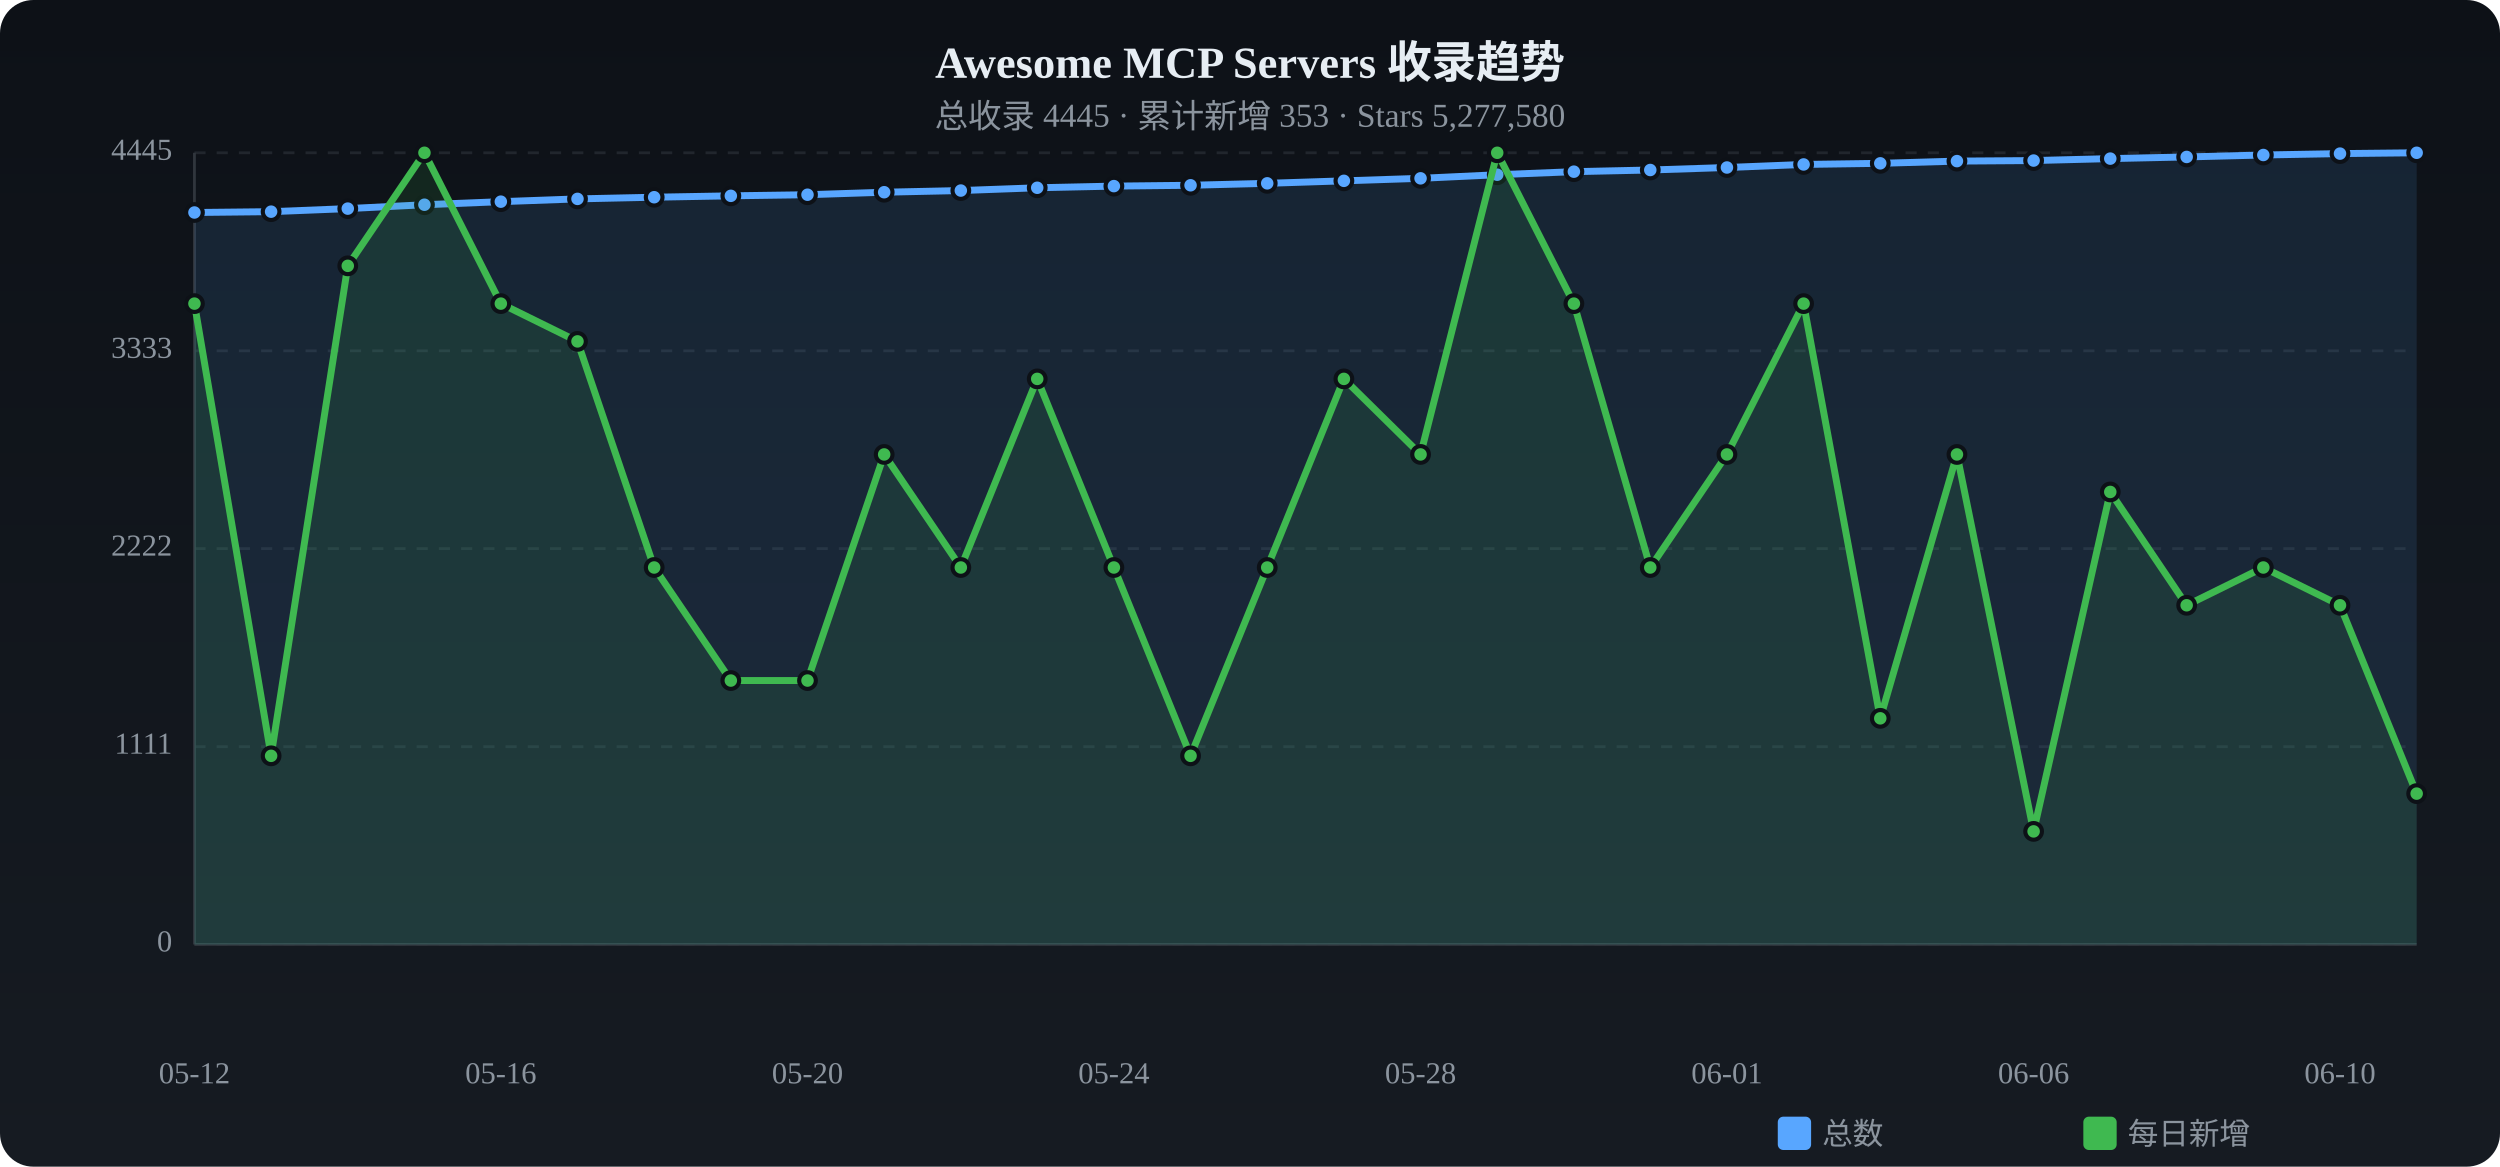
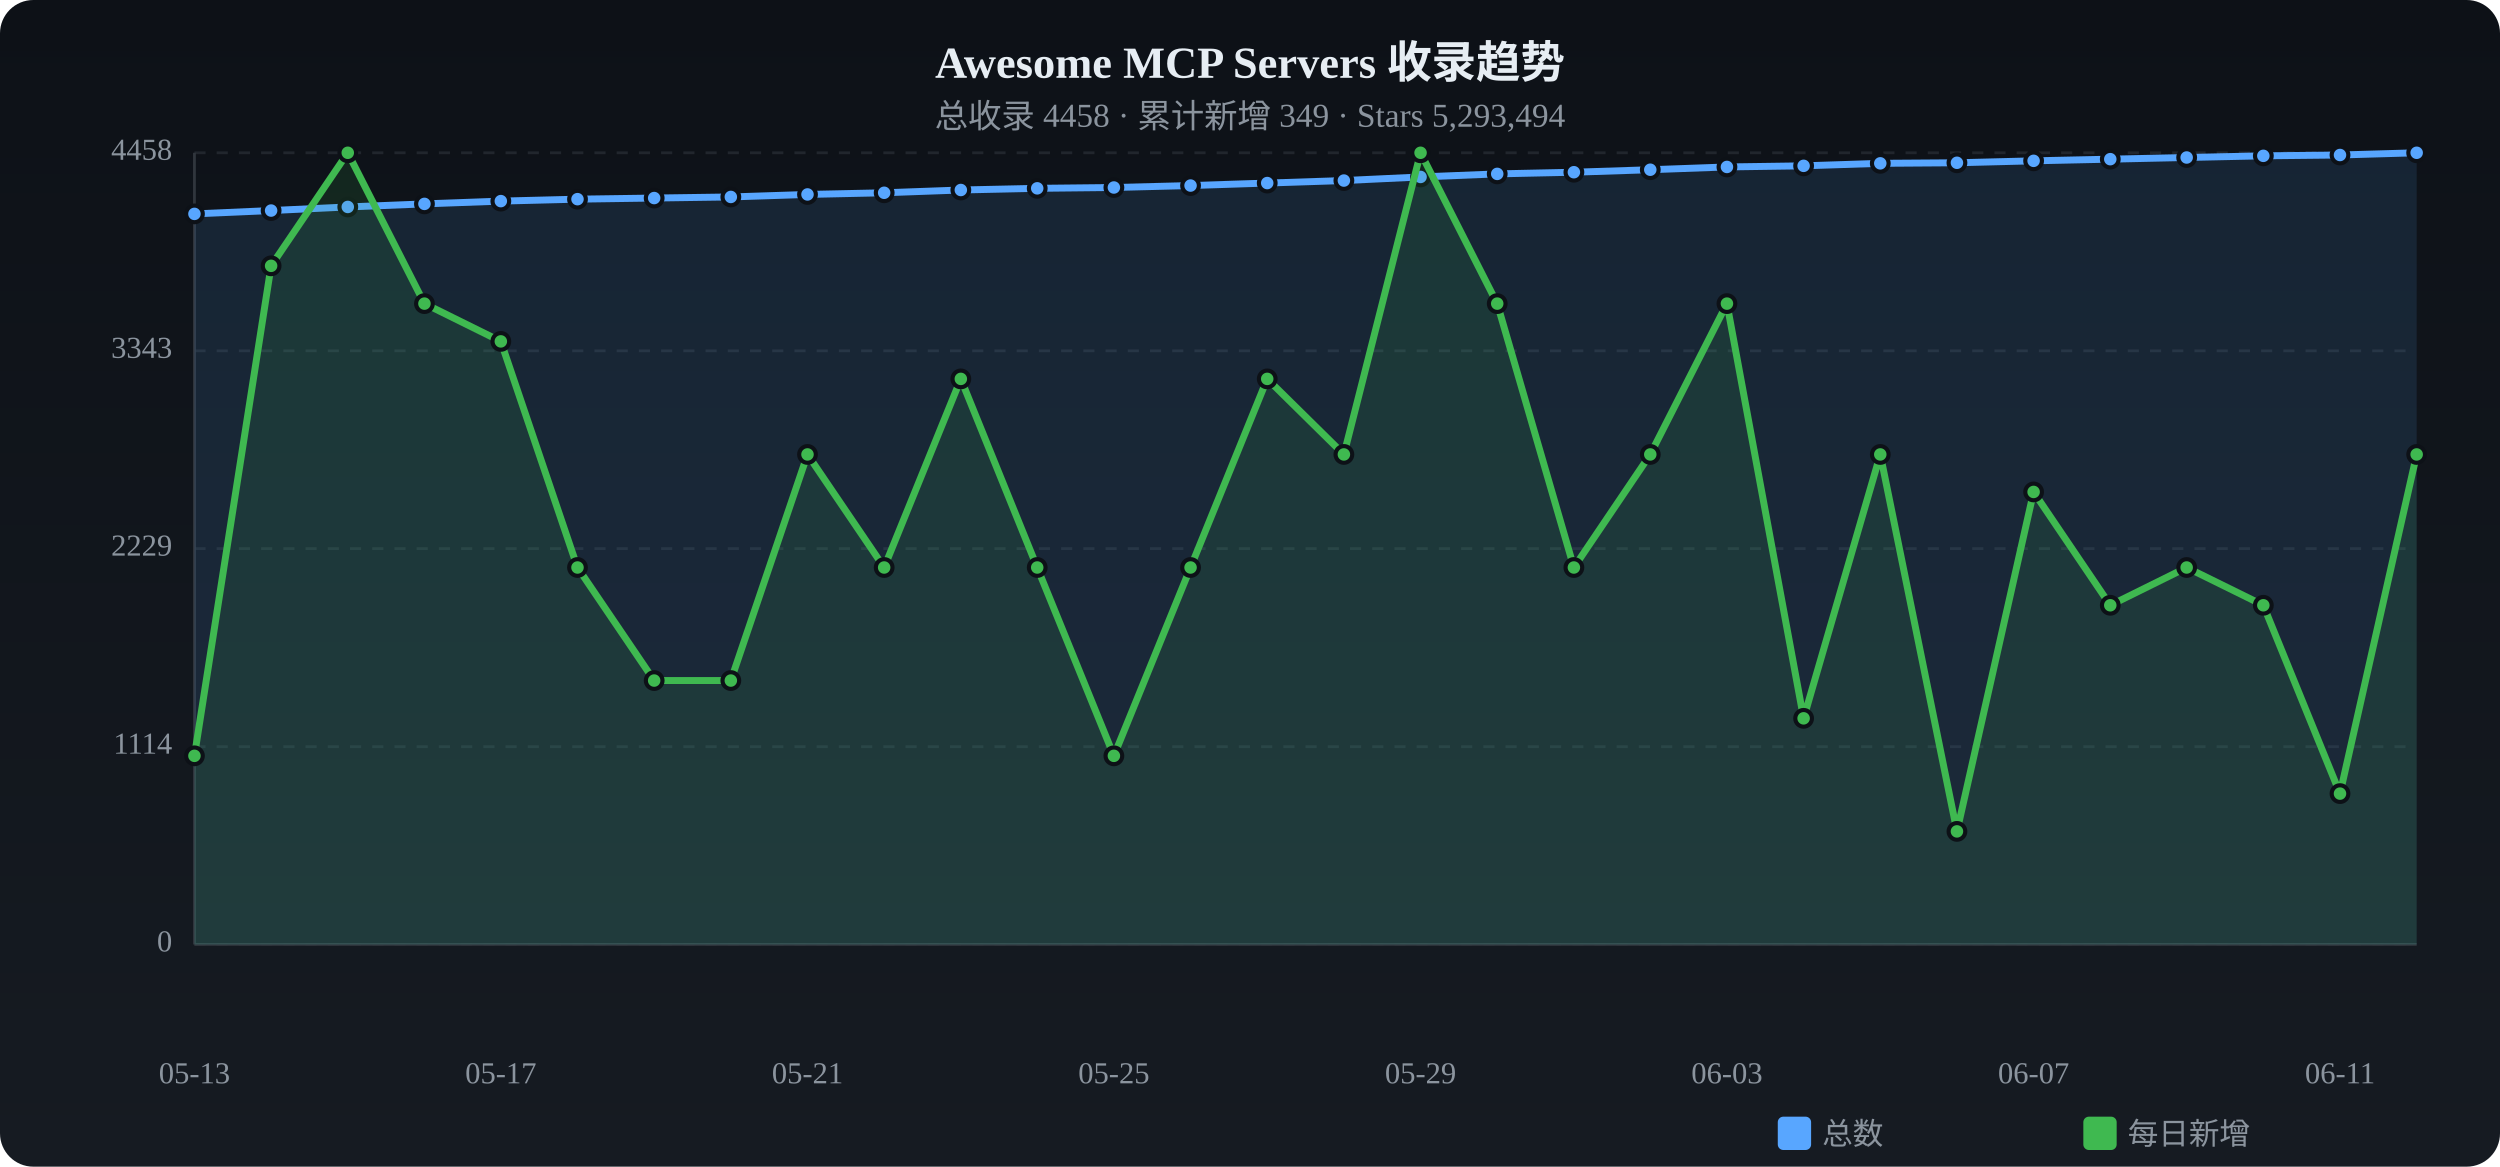
<svg xmlns="http://www.w3.org/2000/svg" viewBox="0 0 900 420" width="900" height="420">
  <defs>
    <linearGradient id="tbg" x1="0%" y1="0%" x2="0%" y2="100%">
      <stop offset="0%" stop-color="#0d1117" />
      <stop offset="100%" stop-color="#161b22" />
    </linearGradient>
  </defs>
  <rect width="900" height="420" rx="12" fill="url(#tbg)" />
  <text x="450.0" y="28" text-anchor="middle" fill="#e6edf3" font-size="16" font-weight="bold">Awesome MCP Servers 收录趋势</text>
-   <text x="450.0" y="46" text-anchor="middle" fill="#8b949e" font-size="12">总收录 4445 · 累计新增 353 · Stars 5,277,580</text>
+   <text x="450.0" y="46" text-anchor="middle" fill="#8b949e" font-size="12">总收录 4458 · 累计新增 349 · Stars 5,293,494</text>
  <text x="62" y="340.0" text-anchor="end" fill="#8b949e" font-size="11" dominant-baseline="middle">0</text>
  <line x1="70" y1="340.0" x2="870" y2="340.0" stroke="#21262d" stroke-dasharray="4 4" />
-   <text x="62" y="268.8" text-anchor="end" fill="#8b949e" font-size="11" dominant-baseline="middle">1111</text>
+   <text x="62" y="268.8" text-anchor="end" fill="#8b949e" font-size="11" dominant-baseline="middle">1114</text>
  <line x1="70" y1="268.8" x2="870" y2="268.8" stroke="#21262d" stroke-dasharray="4 4" />
-   <text x="62" y="197.5" text-anchor="end" fill="#8b949e" font-size="11" dominant-baseline="middle">2222</text>
+   <text x="62" y="197.5" text-anchor="end" fill="#8b949e" font-size="11" dominant-baseline="middle">2229</text>
  <line x1="70" y1="197.5" x2="870" y2="197.5" stroke="#21262d" stroke-dasharray="4 4" />
-   <text x="62" y="126.3" text-anchor="end" fill="#8b949e" font-size="11" dominant-baseline="middle">3333</text>
+   <text x="62" y="126.3" text-anchor="end" fill="#8b949e" font-size="11" dominant-baseline="middle">3343</text>
  <line x1="70" y1="126.3" x2="870" y2="126.3" stroke="#21262d" stroke-dasharray="4 4" />
-   <text x="62" y="55.0" text-anchor="end" fill="#8b949e" font-size="11" dominant-baseline="middle">4445</text>
+   <text x="62" y="55.0" text-anchor="end" fill="#8b949e" font-size="11" dominant-baseline="middle">4458</text>
  <line x1="70" y1="55.0" x2="870" y2="55.0" stroke="#21262d" stroke-dasharray="4 4" />
  <line x1="70" y1="55" x2="70" y2="340" stroke="#30363d" />
  <line x1="70" y1="340" x2="870" y2="340" stroke="#30363d" />
-   <path d="M70.0,76.5 L97.6,76.2 L125.2,75.1 L152.8,73.7 L180.3,72.6 L207.9,71.6 L235.5,71.0 L263.1,70.5 L290.7,70.1 L318.3,69.2 L345.9,68.6 L373.4,67.6 L401.0,67.0 L428.6,66.7 L456.2,66.0 L483.8,65.1 L511.4,64.2 L539.0,62.9 L566.6,61.8 L594.1,61.2 L621.7,60.3 L649.3,59.2 L676.9,58.8 L704.5,58.0 L732.1,57.8 L759.7,57.1 L787.2,56.5 L814.8,55.8 L842.4,55.3 L870.0,55.0 L870.0,340 L70.0,340 Z" fill="#58a6ff" opacity="0.12" />
-   <polyline points="70.0,76.5 97.6,76.2 125.2,75.1 152.8,73.7 180.3,72.6 207.9,71.6 235.5,71.0 263.1,70.5 290.7,70.1 318.3,69.2 345.9,68.6 373.4,67.6 401.0,67.0 428.6,66.7 456.2,66.0 483.8,65.1 511.4,64.2 539.0,62.9 566.6,61.8 594.1,61.2 621.7,60.3 649.3,59.2 676.9,58.8 704.5,58.0 732.1,57.8 759.7,57.1 787.2,56.5 814.8,55.8 842.4,55.3 870.0,55.0" fill="none" stroke="#58a6ff" stroke-width="2.5" stroke-linecap="round" stroke-linejoin="round" />
-   <circle cx="70.0" cy="76.5" r="3" fill="#58a6ff" stroke="#0d1117" stroke-width="1.5" />
-   <circle cx="97.6" cy="76.2" r="3" fill="#58a6ff" stroke="#0d1117" stroke-width="1.5" />
-   <circle cx="125.2" cy="75.1" r="3" fill="#58a6ff" stroke="#0d1117" stroke-width="1.5" />
-   <circle cx="152.8" cy="73.7" r="3" fill="#58a6ff" stroke="#0d1117" stroke-width="1.5" />
-   <circle cx="180.3" cy="72.6" r="3" fill="#58a6ff" stroke="#0d1117" stroke-width="1.5" />
-   <circle cx="207.9" cy="71.6" r="3" fill="#58a6ff" stroke="#0d1117" stroke-width="1.5" />
-   <circle cx="235.5" cy="71.0" r="3" fill="#58a6ff" stroke="#0d1117" stroke-width="1.5" />
-   <circle cx="263.1" cy="70.5" r="3" fill="#58a6ff" stroke="#0d1117" stroke-width="1.5" />
-   <circle cx="290.7" cy="70.1" r="3" fill="#58a6ff" stroke="#0d1117" stroke-width="1.5" />
-   <circle cx="318.3" cy="69.2" r="3" fill="#58a6ff" stroke="#0d1117" stroke-width="1.5" />
-   <circle cx="345.9" cy="68.6" r="3" fill="#58a6ff" stroke="#0d1117" stroke-width="1.5" />
-   <circle cx="373.4" cy="67.6" r="3" fill="#58a6ff" stroke="#0d1117" stroke-width="1.5" />
-   <circle cx="401.0" cy="67.0" r="3" fill="#58a6ff" stroke="#0d1117" stroke-width="1.5" />
-   <circle cx="428.6" cy="66.7" r="3" fill="#58a6ff" stroke="#0d1117" stroke-width="1.5" />
-   <circle cx="456.2" cy="66.0" r="3" fill="#58a6ff" stroke="#0d1117" stroke-width="1.5" />
-   <circle cx="483.8" cy="65.1" r="3" fill="#58a6ff" stroke="#0d1117" stroke-width="1.5" />
-   <circle cx="511.4" cy="64.2" r="3" fill="#58a6ff" stroke="#0d1117" stroke-width="1.5" />
-   <circle cx="539.0" cy="62.9" r="3" fill="#58a6ff" stroke="#0d1117" stroke-width="1.5" />
-   <circle cx="566.6" cy="61.8" r="3" fill="#58a6ff" stroke="#0d1117" stroke-width="1.5" />
-   <circle cx="594.1" cy="61.2" r="3" fill="#58a6ff" stroke="#0d1117" stroke-width="1.5" />
-   <circle cx="621.7" cy="60.3" r="3" fill="#58a6ff" stroke="#0d1117" stroke-width="1.5" />
-   <circle cx="649.3" cy="59.2" r="3" fill="#58a6ff" stroke="#0d1117" stroke-width="1.5" />
+   <path d="M70.0,77.0 L97.6,75.8 L125.2,74.5 L152.8,73.4 L180.3,72.4 L207.9,71.7 L235.5,71.3 L263.1,70.9 L290.7,70.0 L318.3,69.4 L345.9,68.4 L373.4,67.8 L401.0,67.5 L428.6,66.8 L456.2,65.9 L483.8,65.0 L511.4,63.7 L539.0,62.6 L566.6,62.0 L594.1,61.1 L621.7,60.1 L649.3,59.7 L676.9,58.8 L704.5,58.6 L732.1,57.9 L759.7,57.3 L787.2,56.7 L814.8,56.1 L842.4,55.8 L870.0,55.0 L870.0,340 L70.0,340 Z" fill="#58a6ff" opacity="0.12" />
+   <polyline points="70.0,77.0 97.6,75.8 125.2,74.5 152.8,73.4 180.3,72.4 207.9,71.7 235.5,71.3 263.1,70.9 290.7,70.0 318.3,69.4 345.9,68.4 373.4,67.8 401.0,67.5 428.6,66.8 456.2,65.9 483.8,65.0 511.4,63.7 539.0,62.6 566.6,62.0 594.1,61.1 621.7,60.1 649.3,59.7 676.9,58.8 704.5,58.6 732.1,57.9 759.7,57.3 787.2,56.7 814.8,56.1 842.4,55.8 870.0,55.0" fill="none" stroke="#58a6ff" stroke-width="2.5" stroke-linecap="round" stroke-linejoin="round" />
+   <circle cx="70.0" cy="77.0" r="3" fill="#58a6ff" stroke="#0d1117" stroke-width="1.5" />
+   <circle cx="97.6" cy="75.8" r="3" fill="#58a6ff" stroke="#0d1117" stroke-width="1.5" />
+   <circle cx="125.2" cy="74.5" r="3" fill="#58a6ff" stroke="#0d1117" stroke-width="1.5" />
+   <circle cx="152.8" cy="73.4" r="3" fill="#58a6ff" stroke="#0d1117" stroke-width="1.5" />
+   <circle cx="180.3" cy="72.4" r="3" fill="#58a6ff" stroke="#0d1117" stroke-width="1.5" />
+   <circle cx="207.9" cy="71.7" r="3" fill="#58a6ff" stroke="#0d1117" stroke-width="1.5" />
+   <circle cx="235.5" cy="71.3" r="3" fill="#58a6ff" stroke="#0d1117" stroke-width="1.5" />
+   <circle cx="263.1" cy="70.9" r="3" fill="#58a6ff" stroke="#0d1117" stroke-width="1.5" />
+   <circle cx="290.7" cy="70.0" r="3" fill="#58a6ff" stroke="#0d1117" stroke-width="1.5" />
+   <circle cx="318.3" cy="69.4" r="3" fill="#58a6ff" stroke="#0d1117" stroke-width="1.5" />
+   <circle cx="345.9" cy="68.4" r="3" fill="#58a6ff" stroke="#0d1117" stroke-width="1.5" />
+   <circle cx="373.4" cy="67.8" r="3" fill="#58a6ff" stroke="#0d1117" stroke-width="1.5" />
+   <circle cx="401.0" cy="67.5" r="3" fill="#58a6ff" stroke="#0d1117" stroke-width="1.5" />
+   <circle cx="428.6" cy="66.8" r="3" fill="#58a6ff" stroke="#0d1117" stroke-width="1.5" />
+   <circle cx="456.2" cy="65.9" r="3" fill="#58a6ff" stroke="#0d1117" stroke-width="1.5" />
+   <circle cx="483.8" cy="65.0" r="3" fill="#58a6ff" stroke="#0d1117" stroke-width="1.5" />
+   <circle cx="511.4" cy="63.7" r="3" fill="#58a6ff" stroke="#0d1117" stroke-width="1.5" />
+   <circle cx="539.0" cy="62.6" r="3" fill="#58a6ff" stroke="#0d1117" stroke-width="1.5" />
+   <circle cx="566.6" cy="62.0" r="3" fill="#58a6ff" stroke="#0d1117" stroke-width="1.5" />
+   <circle cx="594.1" cy="61.1" r="3" fill="#58a6ff" stroke="#0d1117" stroke-width="1.5" />
+   <circle cx="621.7" cy="60.1" r="3" fill="#58a6ff" stroke="#0d1117" stroke-width="1.5" />
+   <circle cx="649.3" cy="59.7" r="3" fill="#58a6ff" stroke="#0d1117" stroke-width="1.5" />
  <circle cx="676.9" cy="58.8" r="3" fill="#58a6ff" stroke="#0d1117" stroke-width="1.5" />
-   <circle cx="704.5" cy="58.0" r="3" fill="#58a6ff" stroke="#0d1117" stroke-width="1.5" />
-   <circle cx="732.1" cy="57.8" r="3" fill="#58a6ff" stroke="#0d1117" stroke-width="1.5" />
-   <circle cx="759.7" cy="57.1" r="3" fill="#58a6ff" stroke="#0d1117" stroke-width="1.5" />
-   <circle cx="787.2" cy="56.5" r="3" fill="#58a6ff" stroke="#0d1117" stroke-width="1.5" />
-   <circle cx="814.8" cy="55.8" r="3" fill="#58a6ff" stroke="#0d1117" stroke-width="1.5" />
-   <circle cx="842.4" cy="55.3" r="3" fill="#58a6ff" stroke="#0d1117" stroke-width="1.5" />
+   <circle cx="704.5" cy="58.6" r="3" fill="#58a6ff" stroke="#0d1117" stroke-width="1.5" />
+   <circle cx="732.1" cy="57.9" r="3" fill="#58a6ff" stroke="#0d1117" stroke-width="1.5" />
+   <circle cx="759.7" cy="57.3" r="3" fill="#58a6ff" stroke="#0d1117" stroke-width="1.5" />
+   <circle cx="787.2" cy="56.7" r="3" fill="#58a6ff" stroke="#0d1117" stroke-width="1.5" />
+   <circle cx="814.8" cy="56.1" r="3" fill="#58a6ff" stroke="#0d1117" stroke-width="1.5" />
+   <circle cx="842.4" cy="55.8" r="3" fill="#58a6ff" stroke="#0d1117" stroke-width="1.5" />
  <circle cx="870.0" cy="55.0" r="3" fill="#58a6ff" stroke="#0d1117" stroke-width="1.5" />
-   <path d="M70.0,109.3 L97.6,272.1 L125.2,95.7 L152.8,55.0 L180.3,109.3 L207.9,122.9 L235.5,204.3 L263.1,245.0 L290.7,245.0 L318.3,163.6 L345.9,204.3 L373.4,136.4 L401.0,204.3 L428.6,272.1 L456.2,204.3 L483.8,136.4 L511.4,163.6 L539.0,55.0 L566.6,109.3 L594.1,204.3 L621.7,163.6 L649.3,109.3 L676.9,258.6 L704.5,163.6 L732.1,299.3 L759.7,177.1 L787.2,217.9 L814.8,204.3 L842.4,217.9 L870.0,285.7 L870.0,340 L70.0,340 Z" fill="#3fb950" opacity="0.12" />
-   <polyline points="70.0,109.3 97.6,272.1 125.2,95.7 152.8,55.0 180.3,109.3 207.9,122.9 235.5,204.3 263.1,245.0 290.7,245.0 318.3,163.6 345.9,204.3 373.4,136.4 401.0,204.3 428.6,272.1 456.2,204.3 483.8,136.4 511.4,163.6 539.0,55.0 566.6,109.3 594.1,204.3 621.7,163.6 649.3,109.3 676.9,258.6 704.5,163.6 732.1,299.3 759.7,177.1 787.2,217.9 814.8,204.3 842.4,217.9 870.0,285.7" fill="none" stroke="#3fb950" stroke-width="2.5" stroke-linecap="round" stroke-linejoin="round" />
-   <circle cx="70.0" cy="109.3" r="3" fill="#3fb950" stroke="#0d1117" stroke-width="1.5" />
-   <circle cx="97.6" cy="272.1" r="3" fill="#3fb950" stroke="#0d1117" stroke-width="1.5" />
-   <circle cx="125.2" cy="95.7" r="3" fill="#3fb950" stroke="#0d1117" stroke-width="1.5" />
-   <circle cx="152.8" cy="55.0" r="3" fill="#3fb950" stroke="#0d1117" stroke-width="1.5" />
-   <circle cx="180.3" cy="109.3" r="3" fill="#3fb950" stroke="#0d1117" stroke-width="1.5" />
-   <circle cx="207.9" cy="122.9" r="3" fill="#3fb950" stroke="#0d1117" stroke-width="1.5" />
-   <circle cx="235.5" cy="204.3" r="3" fill="#3fb950" stroke="#0d1117" stroke-width="1.5" />
+   <path d="M70.0,272.1 L97.6,95.7 L125.2,55.0 L152.8,109.3 L180.3,122.9 L207.9,204.3 L235.5,245.0 L263.1,245.0 L290.7,163.6 L318.3,204.3 L345.9,136.4 L373.4,204.3 L401.0,272.1 L428.6,204.3 L456.2,136.4 L483.8,163.6 L511.4,55.0 L539.0,109.3 L566.6,204.3 L594.1,163.6 L621.7,109.3 L649.3,258.6 L676.9,163.6 L704.5,299.3 L732.1,177.1 L759.7,217.9 L787.2,204.3 L814.8,217.9 L842.4,285.7 L870.0,163.6 L870.0,340 L70.0,340 Z" fill="#3fb950" opacity="0.12" />
+   <polyline points="70.0,272.1 97.6,95.7 125.2,55.0 152.8,109.3 180.3,122.9 207.9,204.3 235.5,245.0 263.1,245.0 290.7,163.6 318.3,204.3 345.9,136.4 373.4,204.3 401.0,272.1 428.6,204.3 456.2,136.4 483.8,163.6 511.4,55.0 539.0,109.3 566.6,204.3 594.1,163.6 621.7,109.3 649.3,258.6 676.9,163.6 704.5,299.3 732.1,177.1 759.7,217.9 787.2,204.3 814.8,217.9 842.4,285.7 870.0,163.6" fill="none" stroke="#3fb950" stroke-width="2.5" stroke-linecap="round" stroke-linejoin="round" />
+   <circle cx="70.0" cy="272.1" r="3" fill="#3fb950" stroke="#0d1117" stroke-width="1.5" />
+   <circle cx="97.6" cy="95.7" r="3" fill="#3fb950" stroke="#0d1117" stroke-width="1.5" />
+   <circle cx="125.2" cy="55.0" r="3" fill="#3fb950" stroke="#0d1117" stroke-width="1.5" />
+   <circle cx="152.8" cy="109.3" r="3" fill="#3fb950" stroke="#0d1117" stroke-width="1.5" />
+   <circle cx="180.3" cy="122.9" r="3" fill="#3fb950" stroke="#0d1117" stroke-width="1.5" />
+   <circle cx="207.9" cy="204.3" r="3" fill="#3fb950" stroke="#0d1117" stroke-width="1.5" />
+   <circle cx="235.5" cy="245.0" r="3" fill="#3fb950" stroke="#0d1117" stroke-width="1.5" />
  <circle cx="263.1" cy="245.0" r="3" fill="#3fb950" stroke="#0d1117" stroke-width="1.5" />
-   <circle cx="290.7" cy="245.0" r="3" fill="#3fb950" stroke="#0d1117" stroke-width="1.5" />
-   <circle cx="318.3" cy="163.6" r="3" fill="#3fb950" stroke="#0d1117" stroke-width="1.5" />
-   <circle cx="345.9" cy="204.3" r="3" fill="#3fb950" stroke="#0d1117" stroke-width="1.5" />
-   <circle cx="373.4" cy="136.4" r="3" fill="#3fb950" stroke="#0d1117" stroke-width="1.5" />
-   <circle cx="401.0" cy="204.3" r="3" fill="#3fb950" stroke="#0d1117" stroke-width="1.5" />
-   <circle cx="428.6" cy="272.1" r="3" fill="#3fb950" stroke="#0d1117" stroke-width="1.5" />
-   <circle cx="456.2" cy="204.3" r="3" fill="#3fb950" stroke="#0d1117" stroke-width="1.5" />
-   <circle cx="483.8" cy="136.4" r="3" fill="#3fb950" stroke="#0d1117" stroke-width="1.5" />
-   <circle cx="511.4" cy="163.6" r="3" fill="#3fb950" stroke="#0d1117" stroke-width="1.5" />
-   <circle cx="539.0" cy="55.0" r="3" fill="#3fb950" stroke="#0d1117" stroke-width="1.5" />
-   <circle cx="566.6" cy="109.3" r="3" fill="#3fb950" stroke="#0d1117" stroke-width="1.5" />
-   <circle cx="594.1" cy="204.3" r="3" fill="#3fb950" stroke="#0d1117" stroke-width="1.5" />
-   <circle cx="621.7" cy="163.6" r="3" fill="#3fb950" stroke="#0d1117" stroke-width="1.5" />
-   <circle cx="649.3" cy="109.3" r="3" fill="#3fb950" stroke="#0d1117" stroke-width="1.5" />
-   <circle cx="676.9" cy="258.6" r="3" fill="#3fb950" stroke="#0d1117" stroke-width="1.5" />
-   <circle cx="704.5" cy="163.6" r="3" fill="#3fb950" stroke="#0d1117" stroke-width="1.5" />
-   <circle cx="732.1" cy="299.3" r="3" fill="#3fb950" stroke="#0d1117" stroke-width="1.5" />
-   <circle cx="759.7" cy="177.1" r="3" fill="#3fb950" stroke="#0d1117" stroke-width="1.5" />
-   <circle cx="787.2" cy="217.9" r="3" fill="#3fb950" stroke="#0d1117" stroke-width="1.5" />
-   <circle cx="814.8" cy="204.3" r="3" fill="#3fb950" stroke="#0d1117" stroke-width="1.5" />
-   <circle cx="842.4" cy="217.9" r="3" fill="#3fb950" stroke="#0d1117" stroke-width="1.5" />
-   <circle cx="870.0" cy="285.7" r="3" fill="#3fb950" stroke="#0d1117" stroke-width="1.5" />
-   <text x="70.0" y="390" text-anchor="middle" fill="#8b949e" font-size="11">05-12</text>
-   <text x="180.3" y="390" text-anchor="middle" fill="#8b949e" font-size="11">05-16</text>
-   <text x="290.7" y="390" text-anchor="middle" fill="#8b949e" font-size="11">05-20</text>
-   <text x="401.0" y="390" text-anchor="middle" fill="#8b949e" font-size="11">05-24</text>
-   <text x="511.4" y="390" text-anchor="middle" fill="#8b949e" font-size="11">05-28</text>
-   <text x="621.7" y="390" text-anchor="middle" fill="#8b949e" font-size="11">06-01</text>
-   <text x="732.1" y="390" text-anchor="middle" fill="#8b949e" font-size="11">06-06</text>
-   <text x="842.4" y="390" text-anchor="middle" fill="#8b949e" font-size="11">06-10</text>
+   <circle cx="290.7" cy="163.6" r="3" fill="#3fb950" stroke="#0d1117" stroke-width="1.5" />
+   <circle cx="318.3" cy="204.3" r="3" fill="#3fb950" stroke="#0d1117" stroke-width="1.5" />
+   <circle cx="345.9" cy="136.4" r="3" fill="#3fb950" stroke="#0d1117" stroke-width="1.5" />
+   <circle cx="373.4" cy="204.3" r="3" fill="#3fb950" stroke="#0d1117" stroke-width="1.5" />
+   <circle cx="401.0" cy="272.1" r="3" fill="#3fb950" stroke="#0d1117" stroke-width="1.5" />
+   <circle cx="428.6" cy="204.3" r="3" fill="#3fb950" stroke="#0d1117" stroke-width="1.5" />
+   <circle cx="456.2" cy="136.4" r="3" fill="#3fb950" stroke="#0d1117" stroke-width="1.5" />
+   <circle cx="483.8" cy="163.6" r="3" fill="#3fb950" stroke="#0d1117" stroke-width="1.5" />
+   <circle cx="511.4" cy="55.0" r="3" fill="#3fb950" stroke="#0d1117" stroke-width="1.5" />
+   <circle cx="539.0" cy="109.3" r="3" fill="#3fb950" stroke="#0d1117" stroke-width="1.5" />
+   <circle cx="566.6" cy="204.3" r="3" fill="#3fb950" stroke="#0d1117" stroke-width="1.5" />
+   <circle cx="594.1" cy="163.6" r="3" fill="#3fb950" stroke="#0d1117" stroke-width="1.5" />
+   <circle cx="621.7" cy="109.3" r="3" fill="#3fb950" stroke="#0d1117" stroke-width="1.5" />
+   <circle cx="649.3" cy="258.6" r="3" fill="#3fb950" stroke="#0d1117" stroke-width="1.5" />
+   <circle cx="676.9" cy="163.6" r="3" fill="#3fb950" stroke="#0d1117" stroke-width="1.5" />
+   <circle cx="704.5" cy="299.3" r="3" fill="#3fb950" stroke="#0d1117" stroke-width="1.5" />
+   <circle cx="732.1" cy="177.1" r="3" fill="#3fb950" stroke="#0d1117" stroke-width="1.5" />
+   <circle cx="759.7" cy="217.9" r="3" fill="#3fb950" stroke="#0d1117" stroke-width="1.5" />
+   <circle cx="787.2" cy="204.3" r="3" fill="#3fb950" stroke="#0d1117" stroke-width="1.5" />
+   <circle cx="814.8" cy="217.9" r="3" fill="#3fb950" stroke="#0d1117" stroke-width="1.5" />
+   <circle cx="842.4" cy="285.7" r="3" fill="#3fb950" stroke="#0d1117" stroke-width="1.5" />
+   <circle cx="870.0" cy="163.6" r="3" fill="#3fb950" stroke="#0d1117" stroke-width="1.5" />
+   <text x="70.0" y="390" text-anchor="middle" fill="#8b949e" font-size="11">05-13</text>
+   <text x="180.3" y="390" text-anchor="middle" fill="#8b949e" font-size="11">05-17</text>
+   <text x="290.7" y="390" text-anchor="middle" fill="#8b949e" font-size="11">05-21</text>
+   <text x="401.0" y="390" text-anchor="middle" fill="#8b949e" font-size="11">05-25</text>
+   <text x="511.4" y="390" text-anchor="middle" fill="#8b949e" font-size="11">05-29</text>
+   <text x="621.7" y="390" text-anchor="middle" fill="#8b949e" font-size="11">06-03</text>
+   <text x="732.1" y="390" text-anchor="middle" fill="#8b949e" font-size="11">06-07</text>
+   <text x="842.4" y="390" text-anchor="middle" fill="#8b949e" font-size="11">06-11</text>
  <rect x="640" y="402" width="12" height="12" rx="2" fill="#58a6ff" />
  <text x="656" y="412" fill="#8b949e" font-size="11">总数</text>
  <rect x="750" y="402" width="12" height="12" rx="2" fill="#3fb950" />
  <text x="766" y="412" fill="#8b949e" font-size="11">每日新增</text>
</svg>
